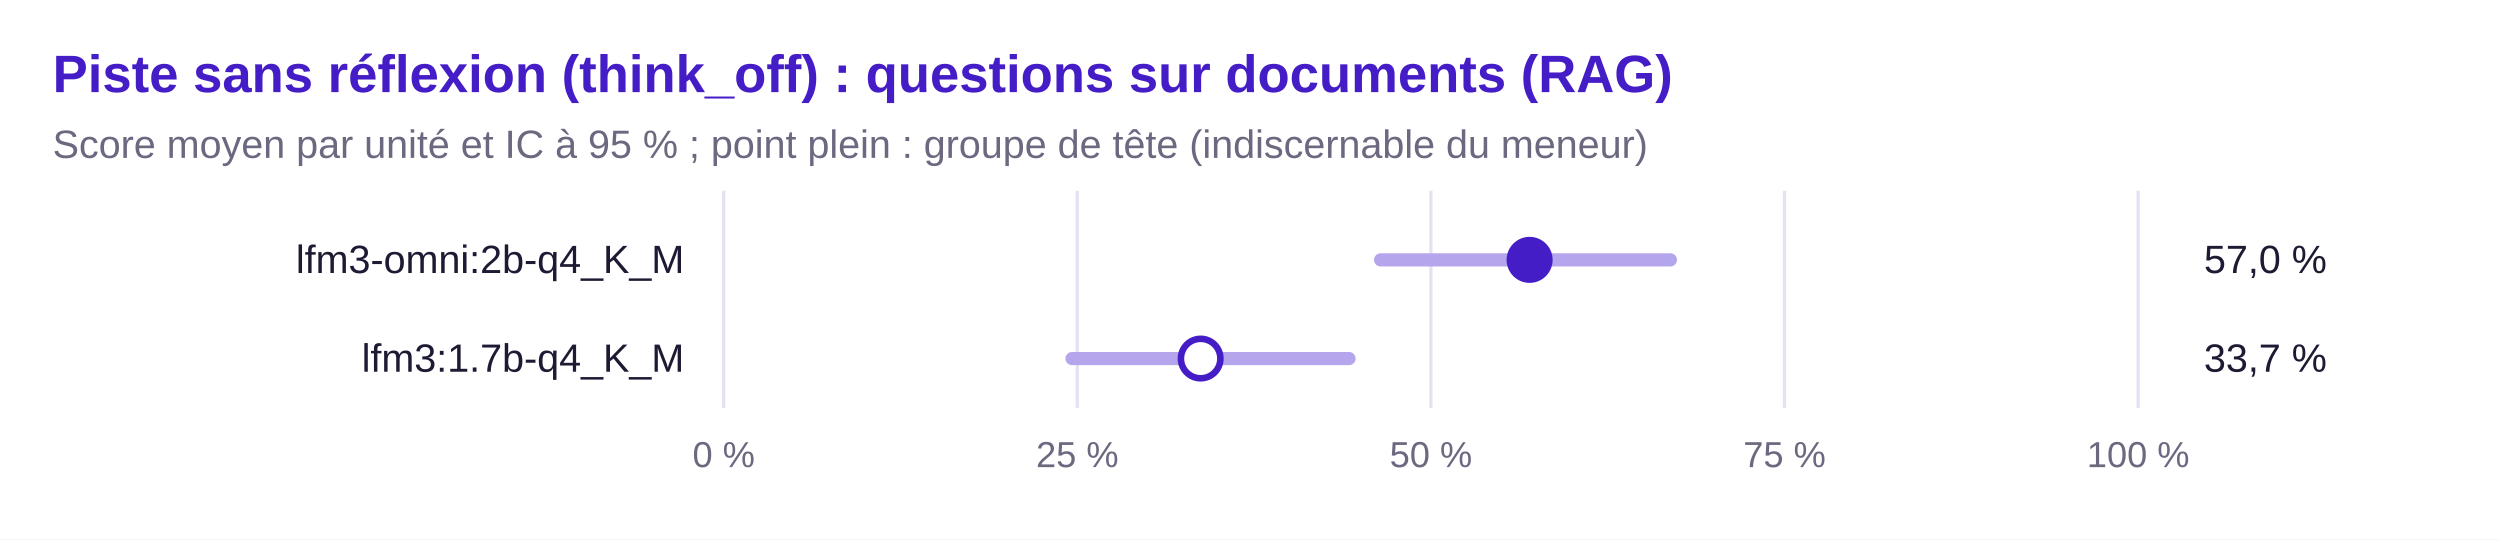
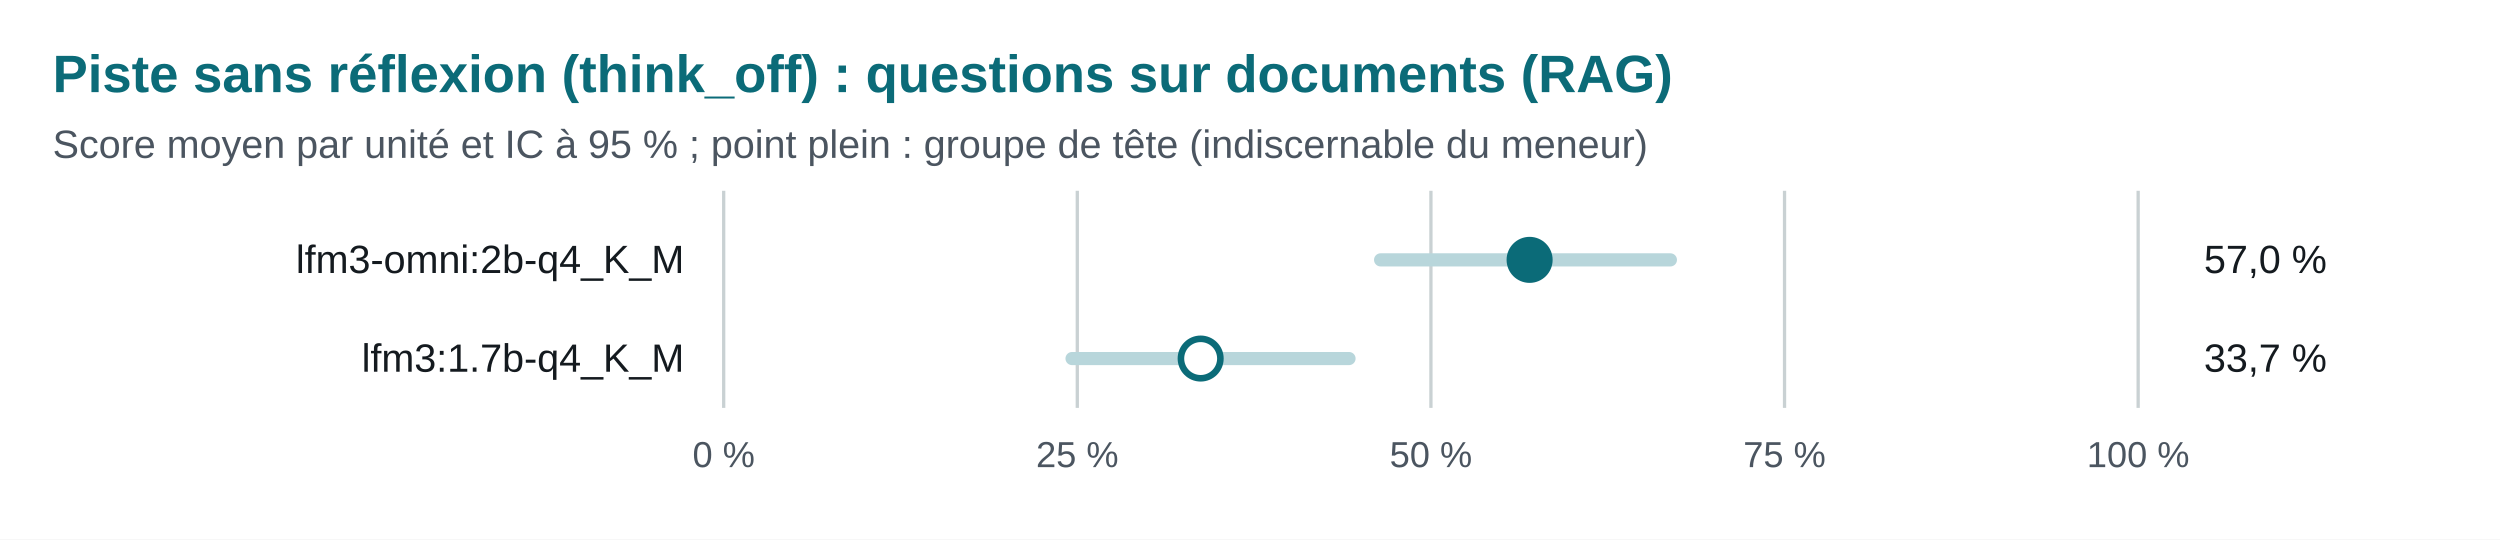
<svg xmlns="http://www.w3.org/2000/svg" width="760" height="164" viewBox="0 0 760 164" role="img" aria-label="Piste sans réflexion (think_off) : questions sur documents (RAG). lfm3-omni:2b-q4_K_M : 57,0 % (IC à 95 % de 46,4 % à 66,9 %) ; lfm3:1.7b-q4_K_M : 33,7 % (IC à 95 % de 24,6 % à 44,2 %).">
  <rect width="760" height="164" fill="#FFFFFF" />
-   <text x="16" y="28" font-family="Arial, Helvetica, sans-serif" font-size="16" font-weight="bold" fill="#451DC7">Piste sans réflexion (think_off) : questions sur documents (RAG)</text>
-   <text x="16" y="48" font-family="Arial, Helvetica, sans-serif" font-size="12" fill="#6B6880">Score moyen par unité et IC à 95 % ; point plein : groupe de tête (indiscernable du meneur)</text>
-   <line x1="220.0" y1="58" x2="220.0" y2="124" stroke="#E4E1F0" stroke-width="1" />
-   <text x="220.0" y="142" font-family="Arial, Helvetica, sans-serif" font-size="11" fill="#6B6880" text-anchor="middle">0 %</text>
-   <line x1="327.5" y1="58" x2="327.5" y2="124" stroke="#E4E1F0" stroke-width="1" />
-   <text x="327.5" y="142" font-family="Arial, Helvetica, sans-serif" font-size="11" fill="#6B6880" text-anchor="middle">25 %</text>
-   <line x1="435.0" y1="58" x2="435.0" y2="124" stroke="#E4E1F0" stroke-width="1" />
-   <text x="435.0" y="142" font-family="Arial, Helvetica, sans-serif" font-size="11" fill="#6B6880" text-anchor="middle">50 %</text>
-   <line x1="542.5" y1="58" x2="542.5" y2="124" stroke="#E4E1F0" stroke-width="1" />
-   <text x="542.5" y="142" font-family="Arial, Helvetica, sans-serif" font-size="11" fill="#6B6880" text-anchor="middle">75 %</text>
-   <line x1="650.0" y1="58" x2="650.0" y2="124" stroke="#E4E1F0" stroke-width="1" />
-   <text x="650.0" y="142" font-family="Arial, Helvetica, sans-serif" font-size="11" fill="#6B6880" text-anchor="middle">100 %</text>
-   <text x="208" y="83.0" font-family="Arial, Helvetica, sans-serif" font-size="12" fill="#1F1A33" text-anchor="end">lfm3-omni:2b-q4_K_M</text>
-   <line x1="419.7" y1="79.0" x2="507.8" y2="79.0" stroke="#B5A5EC" stroke-width="4" stroke-linecap="round" />
-   <circle cx="465.0" cy="79.0" r="6" fill="#451DC7" stroke="#451DC7" stroke-width="2" />
-   <text x="670" y="83.0" font-family="Arial, Helvetica, sans-serif" font-size="12" fill="#1F1A33">57,0 %</text>
-   <text x="208" y="113.0" font-family="Arial, Helvetica, sans-serif" font-size="12" fill="#1F1A33" text-anchor="end">lfm3:1.7b-q4_K_M</text>
-   <line x1="325.9" y1="109.0" x2="410.1" y2="109.0" stroke="#B5A5EC" stroke-width="4" stroke-linecap="round" />
-   <circle cx="365.0" cy="109.0" r="6" fill="#FFFFFF" stroke="#451DC7" stroke-width="2" />
-   <text x="670" y="113.0" font-family="Arial, Helvetica, sans-serif" font-size="12" fill="#1F1A33">33,7 %</text>
+   <text x="16" y="28" font-family="Arial, Helvetica, sans-serif" font-size="16" font-weight="bold" fill="#0B6B78">Piste sans réflexion (think_off) : questions sur documents (RAG)</text>
+   <text x="16" y="48" font-family="Arial, Helvetica, sans-serif" font-size="12" fill="#4B5560">Score moyen par unité et IC à 95 % ; point plein : groupe de tête (indiscernable du meneur)</text>
+   <line x1="220.0" y1="58" x2="220.0" y2="124" stroke="#C9D1D3" stroke-width="1" />
+   <text x="220.0" y="142" font-family="Arial, Helvetica, sans-serif" font-size="11" fill="#4B5560" text-anchor="middle">0 %</text>
+   <line x1="327.5" y1="58" x2="327.5" y2="124" stroke="#C9D1D3" stroke-width="1" />
+   <text x="327.5" y="142" font-family="Arial, Helvetica, sans-serif" font-size="11" fill="#4B5560" text-anchor="middle">25 %</text>
+   <line x1="435.0" y1="58" x2="435.0" y2="124" stroke="#C9D1D3" stroke-width="1" />
+   <text x="435.0" y="142" font-family="Arial, Helvetica, sans-serif" font-size="11" fill="#4B5560" text-anchor="middle">50 %</text>
+   <line x1="542.5" y1="58" x2="542.5" y2="124" stroke="#C9D1D3" stroke-width="1" />
+   <text x="542.5" y="142" font-family="Arial, Helvetica, sans-serif" font-size="11" fill="#4B5560" text-anchor="middle">75 %</text>
+   <line x1="650.0" y1="58" x2="650.0" y2="124" stroke="#C9D1D3" stroke-width="1" />
+   <text x="650.0" y="142" font-family="Arial, Helvetica, sans-serif" font-size="11" fill="#4B5560" text-anchor="middle">100 %</text>
+   <text x="208" y="83.0" font-family="Arial, Helvetica, sans-serif" font-size="12" fill="#141A1F" text-anchor="end">lfm3-omni:2b-q4_K_M</text>
+   <line x1="419.7" y1="79.0" x2="507.8" y2="79.0" stroke="#B8D6DB" stroke-width="4" stroke-linecap="round" />
+   <circle cx="465.0" cy="79.0" r="6" fill="#0B6B78" stroke="#0B6B78" stroke-width="2" />
+   <text x="670" y="83.0" font-family="Arial, Helvetica, sans-serif" font-size="12" fill="#141A1F">57,0 %</text>
+   <text x="208" y="113.0" font-family="Arial, Helvetica, sans-serif" font-size="12" fill="#141A1F" text-anchor="end">lfm3:1.7b-q4_K_M</text>
+   <line x1="325.9" y1="109.0" x2="410.1" y2="109.0" stroke="#B8D6DB" stroke-width="4" stroke-linecap="round" />
+   <circle cx="365.0" cy="109.0" r="6" fill="#FFFFFF" stroke="#0B6B78" stroke-width="2" />
+   <text x="670" y="113.0" font-family="Arial, Helvetica, sans-serif" font-size="12" fill="#141A1F">33,7 %</text>
</svg>
